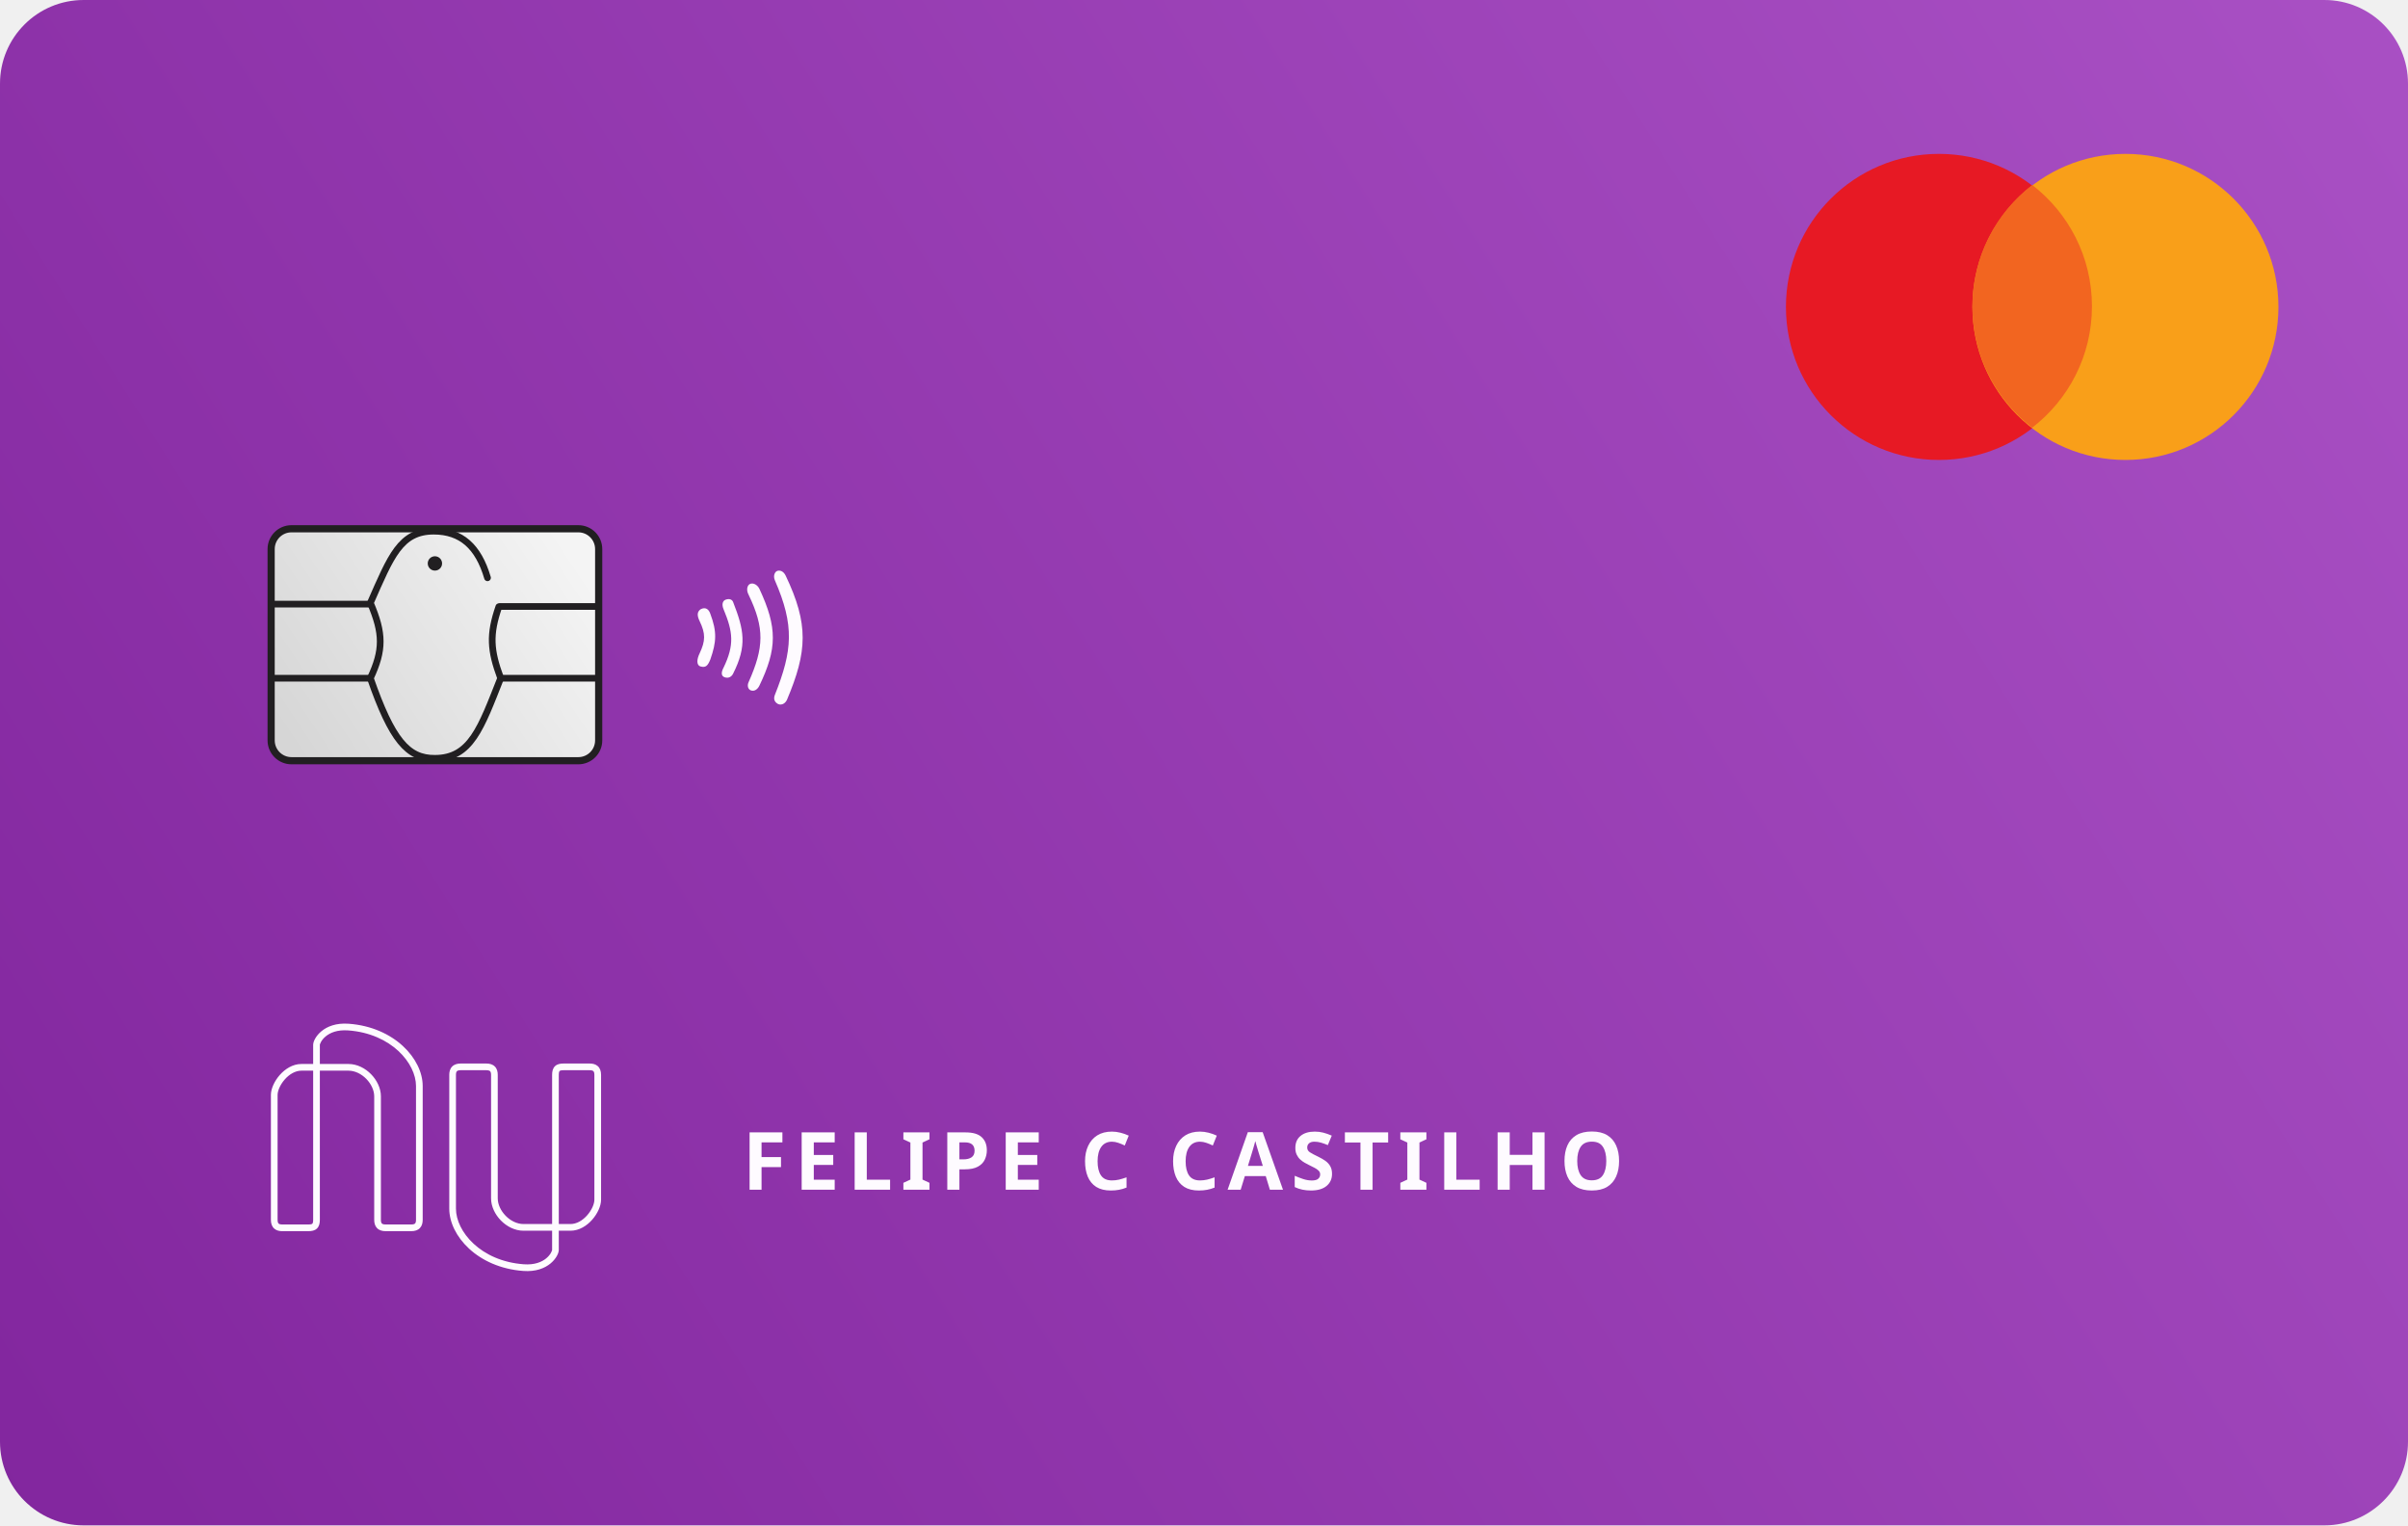
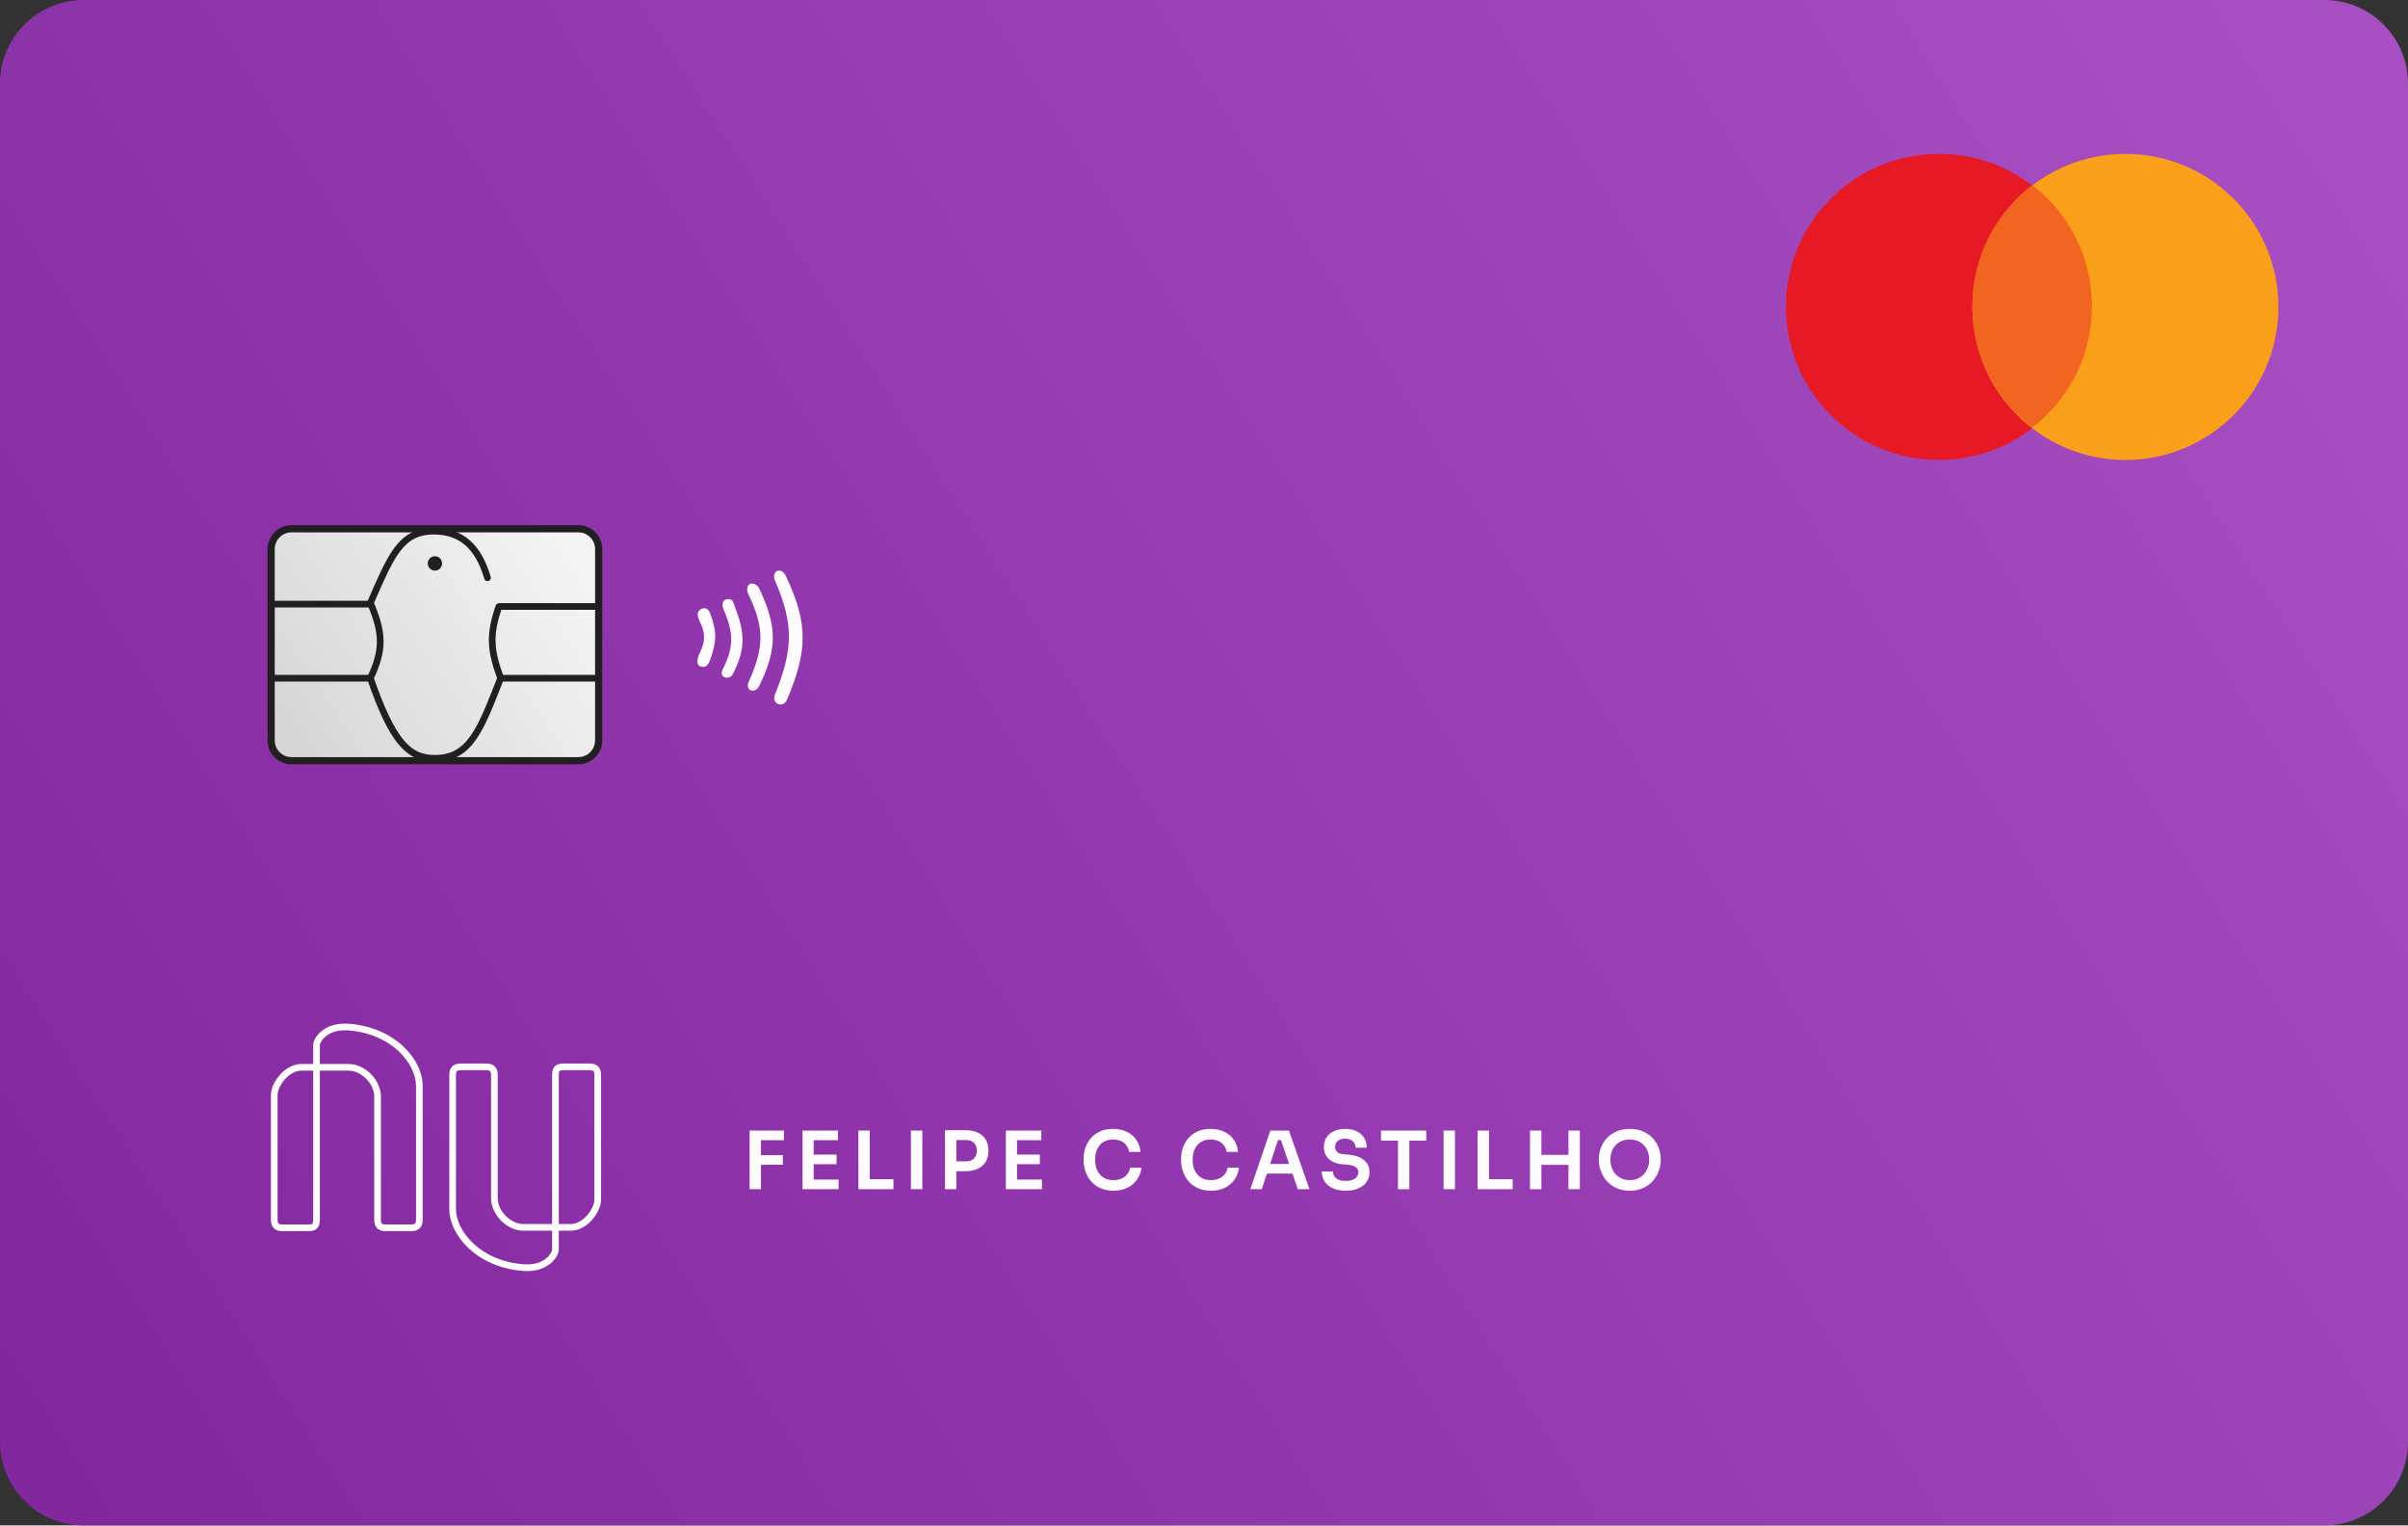
<svg xmlns="http://www.w3.org/2000/svg" width="720" height="456" viewBox="0 0 720 456" fill="none">
-   <g clip-path="url(#clip0_15_45)">
-     <rect width="720" height="456" rx="25" fill="url(#paint0_linear_15_45)" />
-     <text fill="#FEFBFF" xml:space="preserve" style="white-space: pre" font-family="Sora" font-size="24" font-weight="600" letter-spacing="0.1em">
-       <tspan x="221.972" y="355.665">FELIPE C CASTILHO</tspan>
-     </text>
-     <path fill-rule="evenodd" clip-rule="evenodd" d="M95.637 312.356C95.637 312.357 95.637 312.331 95.648 312.276C95.659 312.222 95.677 312.151 95.706 312.064C95.765 311.89 95.862 311.67 96.005 311.422C96.292 310.926 96.748 310.346 97.406 309.806C98.705 308.74 100.835 307.797 104.112 308.038C117.072 308.989 124.387 317.915 124.387 324.666V364.673C124.387 365.31 124.24 365.605 124.104 365.746C123.976 365.88 123.69 366.051 123 366.051H115.277C114.588 366.051 114.302 365.88 114.173 365.746C114.038 365.605 113.89 365.31 113.89 364.673V327.743C113.89 325.333 112.706 322.926 110.96 321.139C109.209 319.347 106.788 318.071 104.185 318.071H95.637V312.356ZM104.185 320.071H95.637V364.673C95.637 365.667 95.453 366.613 94.764 367.268C94.087 367.912 93.153 368.051 92.25 368.051H84.387C83.58 368.051 82.695 367.895 82.01 367.297C81.297 366.676 81 365.756 81 364.673V327.324C81 325.461 82.064 323.173 83.635 321.383C85.22 319.579 87.507 318.071 90.143 318.071H93.637V312.356C93.637 311.789 93.889 311.087 94.273 310.422C94.677 309.722 95.289 308.955 96.138 308.259C97.853 306.852 100.497 305.767 104.258 306.043C117.976 307.05 126.387 316.603 126.387 324.666V364.673C126.387 365.574 126.183 366.468 125.547 367.131C124.903 367.802 123.995 368.051 123 368.051H115.277C114.282 368.051 113.375 367.802 112.731 367.131C112.094 366.468 111.89 365.574 111.89 364.673V327.743C111.89 325.968 110.998 324.039 109.529 322.536C108.065 321.038 106.133 320.071 104.185 320.071ZM90.143 320.071H93.637V364.673C93.637 365.496 93.47 365.74 93.386 365.819C93.291 365.909 93.032 366.051 92.25 366.051H84.387C83.79 366.051 83.481 365.927 83.324 365.79C83.194 365.676 83 365.407 83 364.673V327.324C83 326.109 83.761 324.271 85.138 322.703C86.501 321.15 88.286 320.071 90.143 320.071ZM165.083 373.634C165.083 373.635 165.082 373.661 165.071 373.714C165.061 373.767 165.043 373.838 165.013 373.925C164.955 374.1 164.858 374.319 164.715 374.568C164.428 375.064 163.972 375.644 163.314 376.184C162.015 377.249 159.885 378.192 156.608 377.952C143.648 377 136.333 368.074 136.333 361.324V321.317C136.333 320.68 136.48 320.385 136.616 320.244C136.744 320.11 137.03 319.939 137.72 319.939H145.442C146.132 319.939 146.418 320.11 146.546 320.244C146.682 320.385 146.829 320.68 146.829 321.317V358.246C146.829 360.656 148.014 363.064 149.76 364.851C151.51 366.642 153.931 367.919 156.535 367.919H165.083V373.633V373.634ZM156.535 365.919H165.083V321.317C165.083 320.322 165.266 319.377 165.955 318.721C166.632 318.077 167.567 317.939 168.47 317.939H176.333C177.14 317.939 178.025 318.095 178.71 318.692C179.422 319.313 179.72 320.233 179.72 321.317V358.666C179.72 360.528 178.656 362.817 177.085 364.606C175.5 366.411 173.213 367.919 170.577 367.919H167.083V373.633C167.083 374.201 166.831 374.902 166.446 375.568C166.042 376.267 165.431 377.034 164.582 377.73C162.867 379.137 160.223 380.223 156.462 379.946C142.743 378.939 134.333 369.387 134.333 361.324V321.317C134.333 320.416 134.537 319.521 135.173 318.858C135.817 318.188 136.724 317.939 137.72 317.939H145.442C146.438 317.939 147.345 318.188 147.989 318.858C148.625 319.521 148.829 320.416 148.829 321.317V358.246C148.829 360.021 149.722 361.95 151.19 363.453C152.655 364.952 154.587 365.919 156.535 365.919ZM170.577 365.919H167.083V321.317C167.083 320.493 167.25 320.25 167.333 320.171C167.429 320.08 167.688 319.939 168.47 319.939H176.333C176.93 319.939 177.238 320.063 177.396 320.2C177.526 320.313 177.72 320.582 177.72 321.317V358.666C177.72 359.881 176.959 361.719 175.582 363.287C174.218 364.839 172.434 365.919 170.577 365.919Z" fill="#FEFBFF" />
-     <rect x="81.072" y="158.072" width="97.935" height="69.341" rx="6.076" fill="url(#paint1_linear_15_45)" stroke="#211F21" stroke-width="2.145" />
-     <path d="M81.43 180.59H110.739" stroke="#211F21" stroke-width="2" stroke-linecap="round" />
-     <path d="M81.43 202.75H110.096" stroke="#211F21" stroke-width="2" stroke-linecap="round" />
-     <path d="M150.055 202.75H178.649" stroke="#211F21" stroke-width="2" stroke-linecap="round" />
-     <path d="M149.626 181.305H178.649" stroke="#211F21" stroke-width="2" stroke-linecap="round" />
-     <circle cx="130.04" cy="168.438" r="2.145" fill="#211F21" />
-     <path d="M231.705 207.701C236.976 194.467 237.577 186.996 231.705 173.522C231.081 172.093 231.705 170.901 232.42 170.663C233.134 170.425 234.24 170.663 234.921 172.093C241.839 186.608 241.418 194.747 235.279 209.265C234.564 210.695 233.226 210.875 232.42 210.337C231.476 209.708 231.259 208.819 231.705 207.701Z" fill="#FEFBFF" />
-     <path d="M224.199 174.595C223.484 174.952 223.027 176.308 223.841 177.812C228.65 187.817 228.453 193.54 223.841 203.904C223.338 204.949 223.65 206.103 224.556 206.406C225.628 206.763 226.565 206.003 227.058 204.976C232.352 193.962 232.492 187.634 227.058 176.024C226.556 174.952 225.271 174.059 224.199 174.595Z" fill="#FEFBFF" />
-     <path d="M217.05 179.241C215.978 179.599 215.788 180.785 216.335 182.101C219.182 188.94 219.63 192.775 216.335 199.615C215.693 200.806 215.481 202.07 216.693 202.474C217.904 202.878 218.777 202.24 219.195 201.402C223.418 193.027 222.471 188.331 219.195 179.956C218.915 179.241 218.123 178.884 217.05 179.241Z" fill="#FEFBFF" />
-     <path d="M209.544 182.101C208.472 182.815 208.32 183.9 209.187 185.675C210.996 189.442 210.955 191.558 209.187 195.325C208.365 196.987 208.115 198.9 209.544 199.257C210.974 199.615 211.609 199.107 212.404 197.113C214.229 191.865 214.407 188.898 212.404 183.53C211.942 182.138 210.974 181.386 209.544 182.101Z" fill="#FEFBFF" />
-     <path d="M145.766 172.727C143.024 163.386 137.903 158.787 129.682 158.787C119.674 158.787 116.846 166.408 110.739 180.233C114.649 189.384 114.69 194.314 110.739 202.75C117.145 221.132 121.891 226.793 130.04 226.698C140.762 226.698 143.814 217.61 149.698 202.75C146.604 194.375 146.273 189.753 149.151 181.377" stroke="#211F21" stroke-width="2" stroke-linecap="round" />
-     <circle cx="579.75" cy="91.751" r="45.751" fill="#E71924" />
-     <circle cx="635.509" cy="91.751" r="45.751" fill="#F99F19" />
-     <path fill-rule="evenodd" clip-rule="evenodd" d="M607.63 127.848C618.498 119.484 625.501 106.345 625.501 91.571C625.501 76.796 618.498 63.657 607.63 55.293C596.762 63.657 589.758 76.796 589.758 91.571C589.758 106.345 596.762 119.484 607.63 127.848Z" fill="#F26520" />
+   <rect width="720" height="456" fill="#333333" />
+   <g id="nubank front" clip-path="url(#clip0_1_15)">
+     <rect id="Rectangle 5" width="720" height="456" rx="25" fill="url(#paint0_linear_1_15)" />
+     <path id="Felipe c Castilho" d="M224.132 355.505V337.985H227.54V355.505H224.132ZM227.06 348.209V345.329L234.068 345.305V348.185L227.06 348.209ZM227.06 340.865V337.985H234.404V340.865H227.06ZM239.961 355.505V337.985H243.297V355.505H239.961ZM242.817 355.505V352.625H250.761V355.505H242.817ZM242.817 348.041V345.161H250.137V348.041H242.817ZM242.817 340.865V337.985H250.569V340.865H242.817ZM256.658 355.505V337.985H260.066V355.505H256.658ZM259.586 355.505V352.505H267.146V355.505H259.586ZM272.372 355.505V337.985H275.78V355.505H272.372ZM285.48 350.129V347.177H288.888C289.576 347.177 290.152 347.041 290.616 346.769C291.096 346.497 291.456 346.121 291.696 345.641C291.952 345.161 292.08 344.609 292.08 343.985C292.08 343.361 291.952 342.809 291.696 342.329C291.456 341.849 291.096 341.481 290.616 341.225C290.152 340.953 289.576 340.817 288.888 340.817H285.48V337.865H288.6C290.072 337.865 291.32 338.105 292.344 338.585C293.384 339.065 294.176 339.753 294.72 340.649C295.264 341.529 295.536 342.577 295.536 343.793V344.177C295.536 345.393 295.264 346.449 294.72 347.345C294.176 348.225 293.384 348.913 292.344 349.409C291.32 349.889 290.072 350.129 288.6 350.129H285.48ZM282.552 355.505V337.865H285.96V355.505H282.552ZM300.749 355.505V337.985H304.085V355.505H300.749ZM303.605 355.505V352.625H311.549V355.505H303.605ZM303.605 348.041V345.161H310.925V348.041H303.605ZM303.605 340.865V337.985H311.357V340.865H303.605ZM332.921 355.961C331.337 355.961 329.977 355.681 328.841 355.121C327.705 354.561 326.777 353.833 326.057 352.937C325.353 352.041 324.833 351.065 324.497 350.009C324.161 348.953 323.993 347.937 323.993 346.961V346.433C323.993 345.345 324.161 344.273 324.497 343.217C324.849 342.161 325.385 341.201 326.105 340.337C326.825 339.473 327.737 338.785 328.841 338.273C329.961 337.745 331.281 337.481 332.801 337.481C334.385 337.481 335.761 337.769 336.929 338.345C338.113 338.905 339.057 339.705 339.761 340.745C340.465 341.769 340.889 342.969 341.033 344.345H337.601C337.473 343.545 337.185 342.873 336.737 342.329C336.305 341.769 335.753 341.353 335.081 341.081C334.409 340.793 333.649 340.649 332.801 340.649C331.937 340.649 331.169 340.801 330.497 341.105C329.825 341.393 329.265 341.809 328.817 342.353C328.369 342.897 328.025 343.537 327.785 344.273C327.561 345.009 327.449 345.825 327.449 346.721C327.449 347.585 327.561 348.385 327.785 349.121C328.025 349.857 328.377 350.505 328.841 351.065C329.305 351.609 329.873 352.033 330.545 352.337C331.233 352.641 332.025 352.793 332.921 352.793C334.233 352.793 335.337 352.473 336.233 351.833C337.145 351.177 337.697 350.265 337.889 349.097H341.321C341.161 350.345 340.737 351.489 340.049 352.529C339.361 353.569 338.417 354.401 337.217 355.025C336.017 355.649 334.585 355.961 332.921 355.961ZM362.073 355.961C360.489 355.961 359.129 355.681 357.993 355.121C356.857 354.561 355.929 353.833 355.209 352.937C354.505 352.041 353.985 351.065 353.649 350.009C353.313 348.953 353.145 347.937 353.145 346.961V346.433C353.145 345.345 353.313 344.273 353.649 343.217C354.001 342.161 354.537 341.201 355.257 340.337C355.977 339.473 356.889 338.785 357.993 338.273C359.113 337.745 360.433 337.481 361.953 337.481C363.537 337.481 364.913 337.769 366.081 338.345C367.265 338.905 368.209 339.705 368.913 340.745C369.617 341.769 370.041 342.969 370.185 344.345H366.753C366.625 343.545 366.337 342.873 365.889 342.329C365.457 341.769 364.905 341.353 364.233 341.081C363.561 340.793 362.801 340.649 361.953 340.649C361.089 340.649 360.321 340.801 359.649 341.105C358.977 341.393 358.417 341.809 357.969 342.353C357.521 342.897 357.177 343.537 356.937 344.273C356.713 345.009 356.601 345.825 356.601 346.721C356.601 347.585 356.713 348.385 356.937 349.121C357.177 349.857 357.529 350.505 357.993 351.065C358.457 351.609 359.025 352.033 359.697 352.337C360.385 352.641 361.177 352.793 362.073 352.793C363.385 352.793 364.489 352.473 365.385 351.833C366.297 351.177 366.849 350.265 367.041 349.097H370.473C370.313 350.345 369.889 351.489 369.201 352.529C368.513 353.569 367.569 354.401 366.369 355.025C365.169 355.649 363.737 355.961 362.073 355.961ZM373.857 355.505L379.833 337.985H385.401L391.545 355.505H388.041L382.833 340.313L384.057 340.841H381.057L382.305 340.313L377.265 355.505H373.857ZM378.033 350.849L379.113 347.969H386.217L387.273 350.849H378.033ZM402.406 355.961C400.854 355.961 399.542 355.713 398.47 355.217C397.414 354.721 396.606 354.041 396.046 353.177C395.486 352.297 395.206 351.305 395.206 350.201H398.542C398.542 350.665 398.67 351.121 398.926 351.569C399.182 352.001 399.59 352.353 400.15 352.625C400.726 352.897 401.478 353.033 402.406 353.033C403.238 353.033 403.934 352.913 404.494 352.673C405.054 352.433 405.47 352.121 405.742 351.737C406.014 351.337 406.15 350.889 406.15 350.393C406.15 349.769 405.886 349.273 405.358 348.905C404.83 348.521 404.014 348.281 402.91 348.185L401.374 348.065C399.694 347.921 398.35 347.401 397.342 346.505C396.35 345.593 395.854 344.393 395.854 342.905C395.854 341.785 396.118 340.825 396.646 340.025C397.174 339.209 397.91 338.585 398.854 338.153C399.814 337.705 400.934 337.481 402.214 337.481C403.542 337.481 404.686 337.713 405.646 338.177C406.606 338.641 407.35 339.297 407.878 340.145C408.406 340.977 408.67 341.961 408.67 343.097H405.334C405.334 342.617 405.214 342.177 404.974 341.777C404.75 341.361 404.406 341.033 403.942 340.793C403.494 340.537 402.918 340.409 402.214 340.409C401.542 340.409 400.982 340.521 400.534 340.745C400.086 340.969 399.75 341.273 399.526 341.657C399.302 342.041 399.19 342.457 399.19 342.905C399.19 343.449 399.39 343.929 399.79 344.345C400.19 344.745 400.822 344.977 401.686 345.041L403.222 345.185C404.47 345.281 405.566 345.545 406.51 345.977C407.454 346.409 408.182 346.993 408.694 347.729C409.222 348.465 409.486 349.353 409.486 350.393C409.486 351.497 409.198 352.473 408.622 353.321C408.046 354.153 407.222 354.801 406.15 355.265C405.094 355.729 403.846 355.961 402.406 355.961ZM417.989 355.505V340.505H421.397V355.505H417.989ZM412.925 340.985V337.985H426.461V340.985H412.925ZM431.63 355.505V337.985H435.038V355.505H431.63ZM441.81 355.505V337.985H445.218V355.505H441.81ZM444.738 355.505V352.505H452.298V355.505H444.738ZM468.971 355.505V337.985H472.379V355.505H468.971ZM457.475 355.505V337.985H460.883V355.505H457.475ZM460.259 348.233V345.233H469.595V348.233H460.259ZM487.326 355.961C485.742 355.961 484.366 355.681 483.198 355.121C482.046 354.561 481.086 353.833 480.318 352.937C479.566 352.025 478.998 351.049 478.614 350.009C478.246 348.953 478.062 347.937 478.062 346.961V346.433C478.062 345.361 478.254 344.297 478.638 343.241C479.022 342.169 479.598 341.201 480.366 340.337C481.15 339.473 482.118 338.785 483.27 338.273C484.422 337.745 485.774 337.481 487.326 337.481C488.862 337.481 490.206 337.745 491.358 338.273C492.51 338.785 493.47 339.473 494.238 340.337C495.022 341.201 495.606 342.169 495.99 343.241C496.374 344.297 496.566 345.361 496.566 346.433V346.961C496.566 347.937 496.374 348.953 495.99 350.009C495.622 351.049 495.054 352.025 494.286 352.937C493.534 353.833 492.574 354.561 491.406 355.121C490.254 355.681 488.894 355.961 487.326 355.961ZM487.326 352.793C488.222 352.793 489.022 352.633 489.726 352.313C490.446 351.993 491.054 351.553 491.55 350.993C492.062 350.417 492.446 349.769 492.702 349.049C492.974 348.313 493.11 347.537 493.11 346.721C493.11 345.841 492.974 345.033 492.702 344.297C492.446 343.561 492.062 342.921 491.55 342.377C491.054 341.833 490.446 341.409 489.726 341.105C489.006 340.801 488.206 340.649 487.326 340.649C486.43 340.649 485.622 340.801 484.902 341.105C484.182 341.409 483.566 341.833 483.054 342.377C482.558 342.921 482.174 343.561 481.902 344.297C481.646 345.033 481.518 345.841 481.518 346.721C481.518 347.537 481.646 348.313 481.902 349.049C482.174 349.769 482.558 350.417 483.054 350.993C483.566 351.553 484.182 351.993 484.902 352.313C485.622 352.633 486.43 352.793 487.326 352.793Z" fill="#FEFBFF" />
+     <path id="Union" fill-rule="evenodd" clip-rule="evenodd" d="M95.637 312.356C95.637 312.357 95.637 312.331 95.648 312.276C95.659 312.222 95.677 312.151 95.706 312.064C95.765 311.89 95.862 311.67 96.005 311.422C96.292 310.926 96.748 310.346 97.406 309.806C98.705 308.74 100.835 307.797 104.112 308.038C117.072 308.989 124.387 317.915 124.387 324.666V364.673C124.387 365.31 124.24 365.605 124.104 365.746C123.976 365.88 123.69 366.051 123 366.051H115.277C114.588 366.051 114.302 365.88 114.173 365.746C114.038 365.605 113.89 365.31 113.89 364.673V327.743C113.89 325.333 112.706 322.926 110.96 321.139C109.209 319.347 106.788 318.071 104.185 318.071H95.637V312.356ZM104.185 320.071H95.637V364.673C95.637 365.667 95.453 366.613 94.764 367.268C94.087 367.912 93.153 368.051 92.25 368.051H84.387C83.58 368.051 82.695 367.895 82.01 367.297C81.297 366.676 81 365.756 81 364.673V327.324C81 325.461 82.064 323.173 83.635 321.383C85.22 319.579 87.507 318.071 90.143 318.071H93.637V312.356C93.637 311.789 93.889 311.087 94.273 310.422C94.677 309.722 95.289 308.955 96.138 308.259C97.853 306.852 100.497 305.767 104.258 306.043C117.976 307.05 126.387 316.603 126.387 324.666V364.673C126.387 365.574 126.183 366.468 125.547 367.131C124.903 367.802 123.995 368.051 123 368.051H115.277C114.282 368.051 113.375 367.802 112.731 367.131C112.094 366.468 111.89 365.574 111.89 364.673V327.743C111.89 325.968 110.998 324.039 109.529 322.536C108.065 321.038 106.133 320.071 104.185 320.071ZM90.143 320.071H93.637V364.673C93.637 365.496 93.47 365.74 93.386 365.819C93.291 365.909 93.032 366.051 92.25 366.051H84.387C83.79 366.051 83.481 365.927 83.324 365.79C83.194 365.676 83 365.407 83 364.673V327.324C83 326.109 83.761 324.271 85.138 322.703C86.501 321.15 88.286 320.071 90.143 320.071ZM165.083 373.634C165.083 373.635 165.082 373.661 165.071 373.714C165.061 373.767 165.043 373.838 165.013 373.925C164.955 374.1 164.858 374.319 164.715 374.568C164.428 375.064 163.972 375.644 163.314 376.184C162.015 377.249 159.885 378.192 156.608 377.952C143.648 377 136.333 368.074 136.333 361.324V321.317C136.333 320.68 136.48 320.385 136.616 320.244C136.744 320.11 137.03 319.939 137.72 319.939H145.442C146.132 319.939 146.418 320.11 146.546 320.244C146.682 320.385 146.829 320.68 146.829 321.317V358.246C146.829 360.656 148.014 363.064 149.76 364.851C151.51 366.642 153.931 367.919 156.535 367.919H165.083V373.633V373.634ZM156.535 365.919H165.083V321.317C165.083 320.322 165.266 319.377 165.955 318.721C166.632 318.077 167.567 317.939 168.47 317.939H176.333C177.14 317.939 178.025 318.095 178.71 318.692C179.422 319.313 179.72 320.233 179.72 321.317V358.666C179.72 360.528 178.656 362.817 177.085 364.606C175.5 366.411 173.213 367.919 170.577 367.919H167.083V373.633C167.083 374.201 166.831 374.902 166.446 375.568C166.042 376.267 165.431 377.034 164.582 377.73C162.867 379.137 160.223 380.223 156.462 379.946C142.743 378.939 134.333 369.387 134.333 361.324V321.317C134.333 320.416 134.537 319.521 135.173 318.858C135.817 318.188 136.724 317.939 137.72 317.939H145.442C146.438 317.939 147.345 318.188 147.989 318.858C148.625 319.521 148.829 320.416 148.829 321.317V358.246C148.829 360.021 149.722 361.95 151.19 363.453C152.655 364.952 154.587 365.919 156.535 365.919ZM170.577 365.919H167.083V321.317C167.083 320.493 167.25 320.25 167.333 320.171C167.429 320.08 167.688 319.939 168.47 319.939H176.333C176.93 319.939 177.238 320.063 177.396 320.2C177.526 320.313 177.72 320.582 177.72 321.317V358.666C177.72 359.881 176.959 361.719 175.582 363.287C174.218 364.839 172.434 365.919 170.577 365.919Z" fill="#FEFBFF" />
+     <g id="Group 301">
+       <rect id="Rectangle 344" x="81.072" y="158.072" width="97.935" height="69.341" rx="6.076" fill="url(#paint1_linear_1_15)" stroke="#211F21" stroke-width="2.145" />
+       <path id="Vector 9" d="M81.43 180.59H110.739" stroke="#211F21" stroke-width="2" stroke-linecap="round" />
+       <path id="Vector 10" d="M81.43 202.75H110.096" stroke="#211F21" stroke-width="2" stroke-linecap="round" />
+       <path id="Vector 11" d="M150.055 202.75H178.649" stroke="#211F21" stroke-width="2" stroke-linecap="round" />
+       <path id="Vector 12" d="M149.626 181.305H178.649" stroke="#211F21" stroke-width="2" stroke-linecap="round" />
+       <circle id="Ellipse 12" cx="130.04" cy="168.438" r="2.145" fill="#211F21" />
+       <g id="Vector 13">
+         <path d="M231.705 207.701C236.976 194.467 237.577 186.996 231.705 173.522C231.081 172.093 231.705 170.901 232.42 170.663C233.134 170.425 234.24 170.663 234.921 172.093C241.839 186.608 241.418 194.747 235.279 209.265C234.564 210.695 233.226 210.875 232.42 210.337C231.476 209.708 231.259 208.819 231.705 207.701Z" fill="#FEFBFF" />
+         <path d="M224.199 174.595C223.484 174.952 223.027 176.308 223.841 177.812C228.65 187.817 228.453 193.54 223.841 203.904C223.338 204.949 223.65 206.103 224.556 206.406C225.628 206.763 226.565 206.003 227.058 204.976C232.352 193.962 232.492 187.634 227.058 176.024C226.556 174.952 225.271 174.059 224.199 174.595Z" fill="#FEFBFF" />
+         <path d="M217.05 179.241C215.978 179.599 215.788 180.785 216.335 182.101C219.182 188.94 219.63 192.775 216.335 199.615C215.693 200.806 215.481 202.07 216.693 202.474C217.904 202.878 218.777 202.24 219.195 201.402C223.418 193.027 222.471 188.331 219.195 179.956C218.915 179.241 218.123 178.884 217.05 179.241Z" fill="#FEFBFF" />
+         <path d="M209.544 182.101C208.472 182.815 208.32 183.9 209.187 185.675C210.996 189.442 210.955 191.558 209.187 195.325C208.365 196.987 208.115 198.9 209.544 199.257C210.974 199.615 211.609 199.107 212.404 197.113C214.229 191.865 214.407 188.898 212.404 183.53C211.942 182.138 210.974 181.386 209.544 182.101Z" fill="#FEFBFF" />
+       </g>
+       <path id="Vector 14" d="M145.766 172.727C143.024 163.386 137.903 158.787 129.682 158.787C119.674 158.787 116.846 166.408 110.739 180.233C114.649 189.384 114.69 194.314 110.739 202.75C117.145 221.132 121.891 226.793 130.04 226.698C140.762 226.698 143.814 217.61 149.698 202.75C146.604 194.375 146.273 189.753 149.151 181.377" stroke="#211F21" stroke-width="2" stroke-linecap="round" />
+     </g>
+     <circle id="Ellipse 10" cx="579.75" cy="91.751" r="45.751" fill="#E71924" />
+     <circle id="Ellipse 11" cx="635.509" cy="91.751" r="45.751" fill="#F99F19" />
+     <path id="Intersect" fill-rule="evenodd" clip-rule="evenodd" d="M607.63 127.848C618.498 119.484 625.501 106.345 625.501 91.571C625.501 76.796 618.498 63.657 607.63 55.293C596.762 63.657 589.758 76.796 589.758 91.571C589.758 106.345 596.762 119.484 607.63 127.848Z" fill="#F26520" />
  </g>
  <defs>
-     <linearGradient id="paint0_linear_15_45" x1="720" y1="3.38805e-05" x2="2.6083e-05" y2="456" gradientUnits="userSpaceOnUse">
+     <linearGradient id="paint0_linear_1_15" x1="720" y1="3.38805e-05" x2="2.6083e-05" y2="456" gradientUnits="userSpaceOnUse">
      <stop stop-color="#A950C4" />
      <stop offset="1" stop-color="#82269E" />
    </linearGradient>
-     <linearGradient id="paint1_linear_15_45" x1="171.651" y1="166.877" x2="87.651" y2="222.877" gradientUnits="userSpaceOnUse">
+     <linearGradient id="paint1_linear_1_15" x1="171.651" y1="166.877" x2="87.651" y2="222.877" gradientUnits="userSpaceOnUse">
      <stop stop-color="#F4F4F4" />
      <stop offset="1" stop-color="#D6D6D6" />
    </linearGradient>
-     <clipPath id="clip0_15_45">
+     <clipPath id="clip0_1_15">
      <rect width="720" height="456" fill="white" />
    </clipPath>
  </defs>
</svg>
